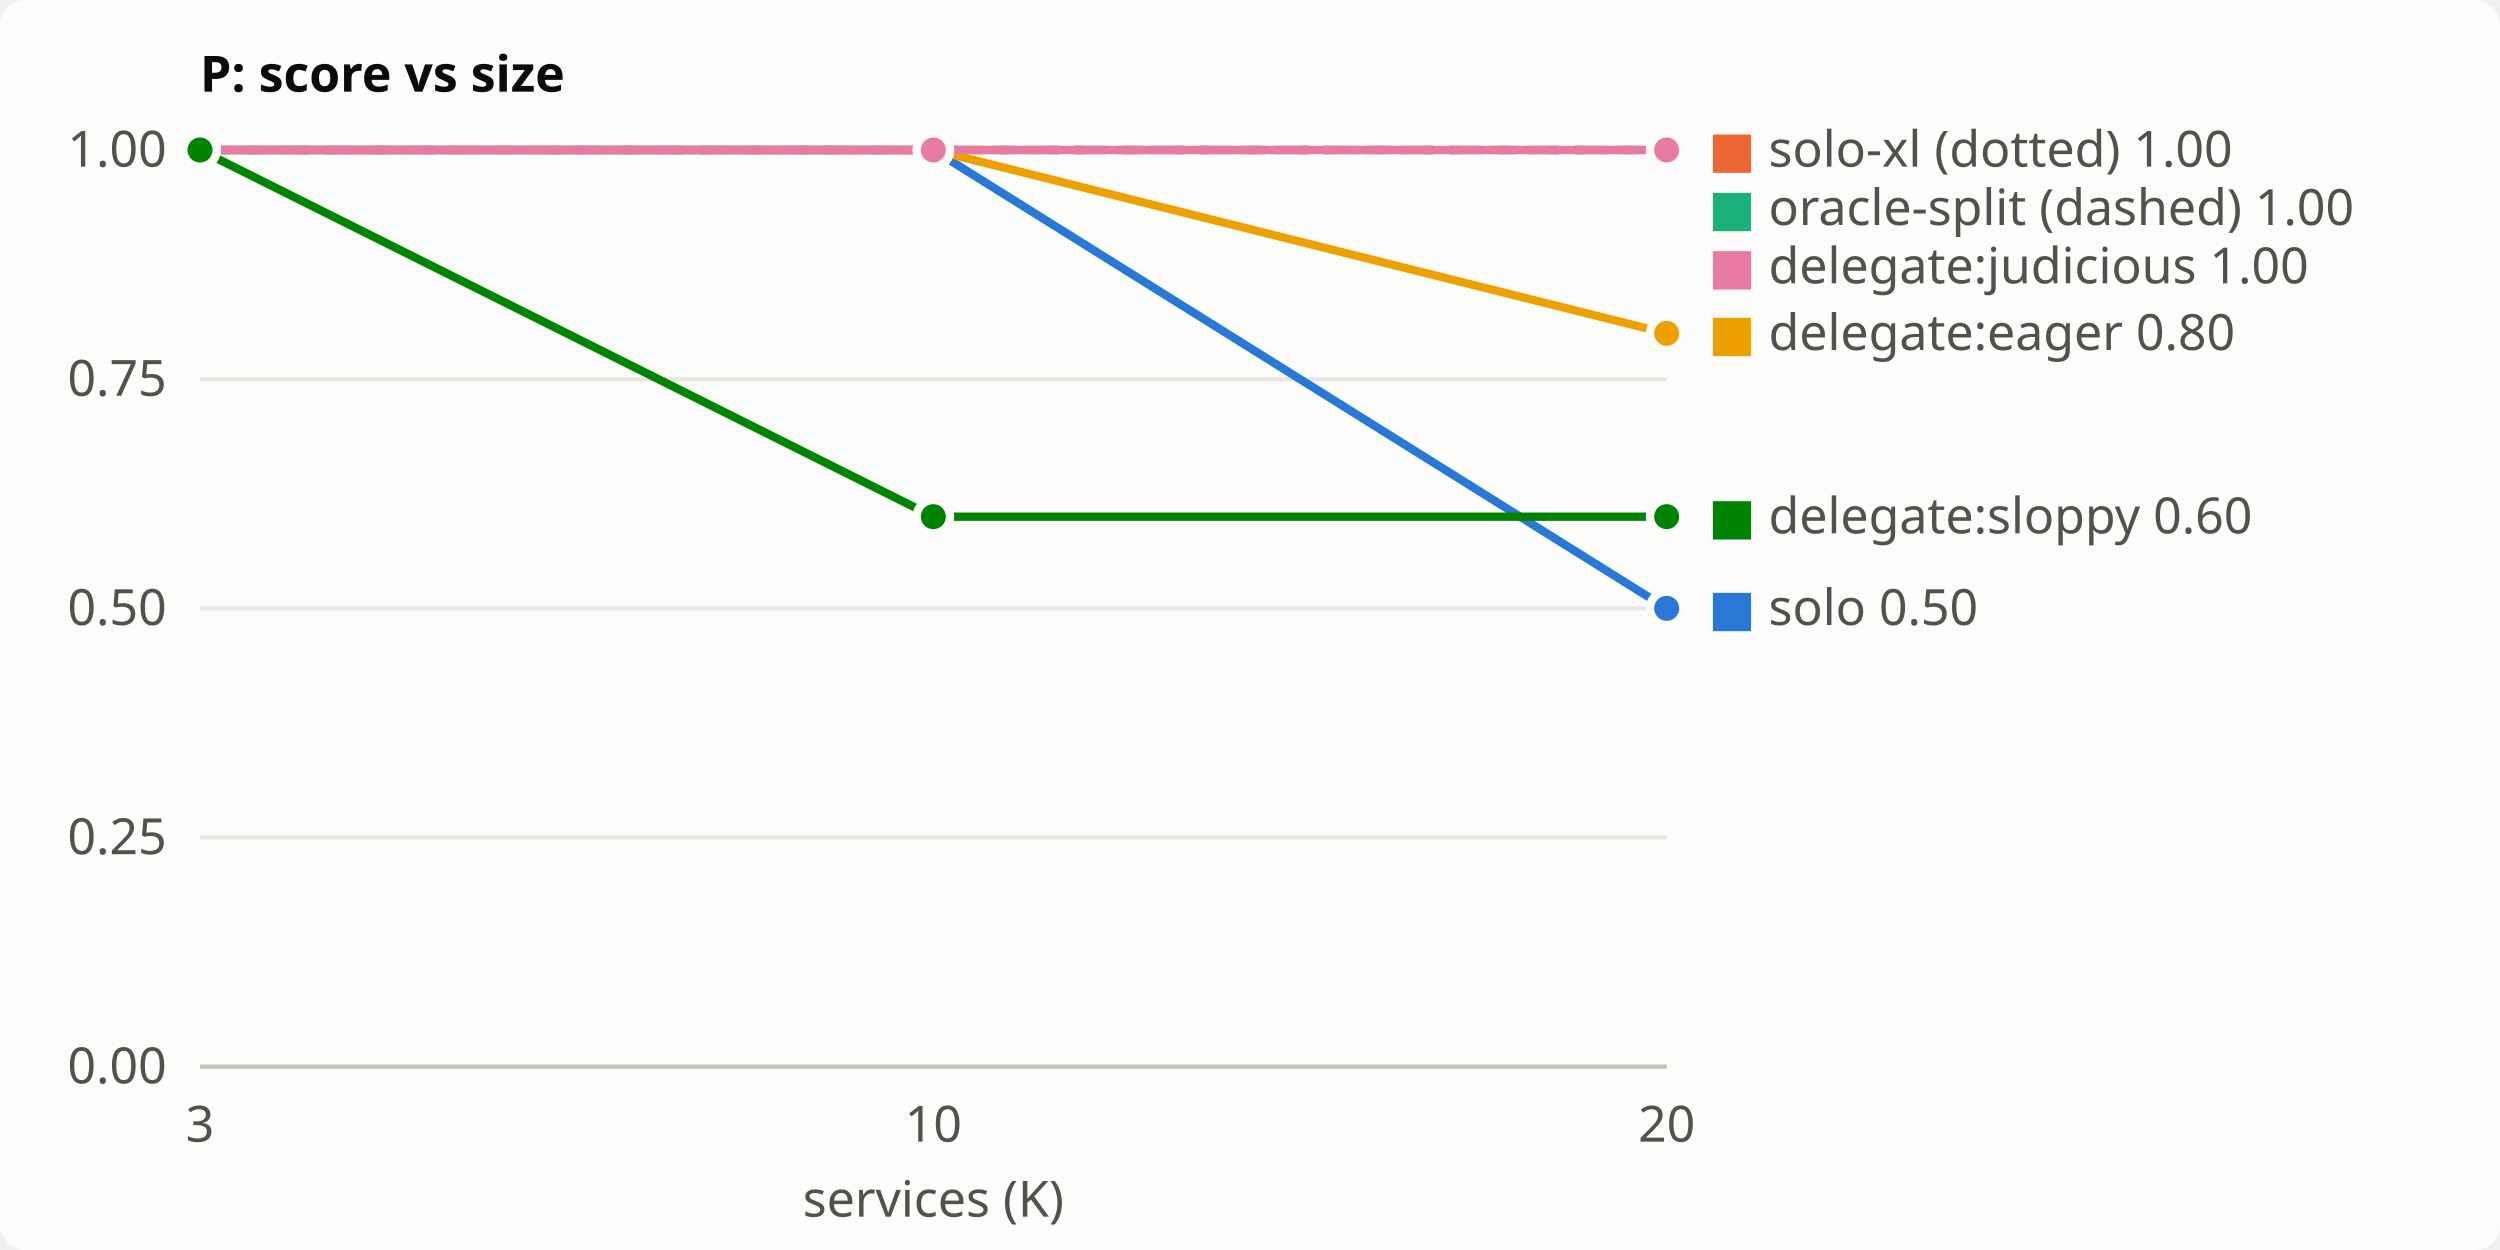
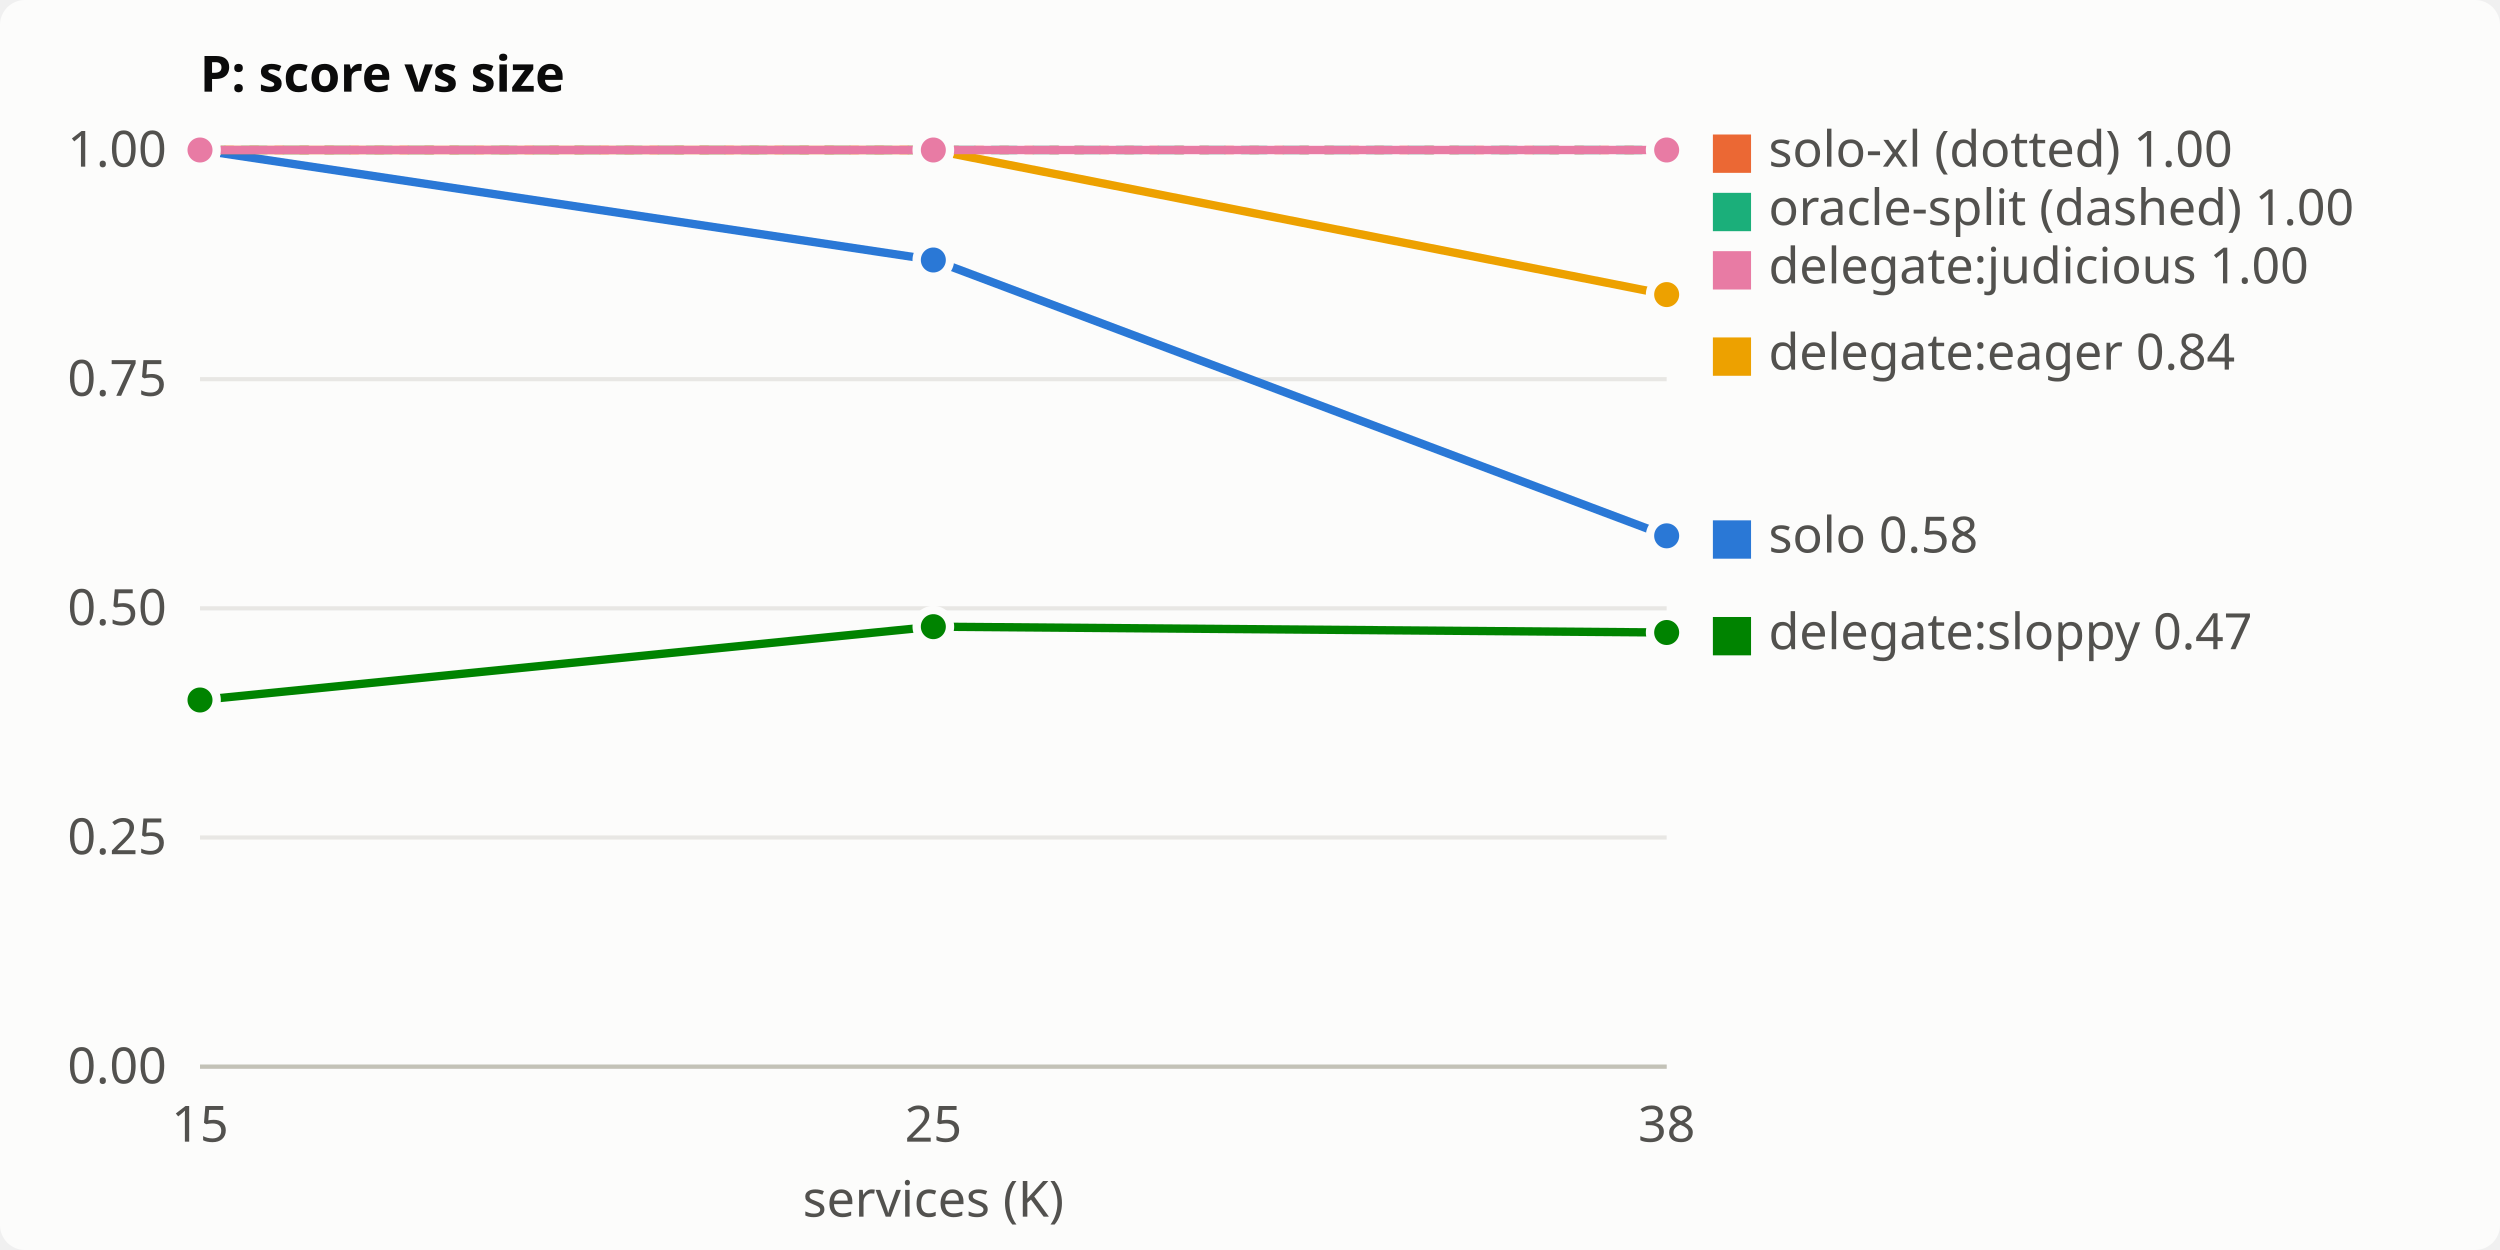
<svg xmlns="http://www.w3.org/2000/svg" viewBox="0 0 600 300" width="600" height="300" role="img" aria-label="P: score vs size">
  <style>text{font:12px system-ui,sans-serif;fill:#52514e}.t{font-weight:600;fill:#0b0b0b}.g{stroke:#e8e7e4;stroke-width:1}.a{stroke:#c3c2b7;stroke-width:1}rect.bg{fill:#fcfcfb}circle{stroke:#fcfcfb !important;stroke-width:2}.s0{stroke:#2a78d6;fill:#2a78d6}.s1{stroke:#eb6834;fill:#eb6834}.s2{stroke:#1baf7a;fill:#1baf7a}.s3{stroke:#eda100;fill:#eda100}.s4{stroke:#e87ba4;fill:#e87ba4}.s5{stroke:#008300;fill:#008300}@media (prefers-color-scheme: dark){text{fill:#c3c2b7}.t{fill:#ffffff}.g{stroke:#2f2f2d}.a{stroke:#52514e}rect.bg{fill:#1a1a19}circle{stroke:#1a1a19 !important}.s0{stroke:#3987e5;fill:#3987e5}.s1{stroke:#d95926;fill:#d95926}.s2{stroke:#199e70;fill:#199e70}.s3{stroke:#c98500;fill:#c98500}.s4{stroke:#d55181;fill:#d55181}.s5{stroke:#008300;fill:#008300}}</style>
  <rect class="bg" width="600" height="300" rx="6" />
  <text class="t" x="48" y="22">P: score vs size</text>
  <line class="g" x1="48" x2="400" y1="256.0" y2="256.0" />
  <text x="40" y="260.0" text-anchor="end">0.00</text>
  <line class="g" x1="48" x2="400" y1="201.0" y2="201.0" />
  <text x="40" y="205.0" text-anchor="end">0.25</text>
  <line class="g" x1="48" x2="400" y1="146.0" y2="146.0" />
  <text x="40" y="150.0" text-anchor="end">0.50</text>
  <line class="g" x1="48" x2="400" y1="91.0" y2="91.0" />
  <text x="40" y="95.0" text-anchor="end">0.75</text>
  <line class="g" x1="48" x2="400" y1="36.0" y2="36.0" />
  <text x="40" y="40.0" text-anchor="end">1.00</text>
-   <text x="48.0" y="274" text-anchor="middle">3</text>
-   <text x="224.0" y="274" text-anchor="middle">10</text>
-   <text x="400.0" y="274" text-anchor="middle">20</text>
+   <text x="48.0" y="274" text-anchor="middle">15</text>
+   <text x="224.0" y="274" text-anchor="middle">25</text>
+   <text x="400.0" y="274" text-anchor="middle">38</text>
  <text x="224.0" y="292" text-anchor="middle">services (K)</text>
  <line class="a" x1="48" x2="400" y1="256" y2="256" />
  <path class="s1" d="M48.0,36.0 L224.0,36.0 L400.0,36.0" fill="none" stroke-width="2" stroke-dasharray="2 4" stroke-linejoin="round" stroke-linecap="round" style="fill:none" />
  <circle class="s1" cx="48.0" cy="36.0" r="4" />
  <circle class="s1" cx="224.0" cy="36.0" r="4" />
  <circle class="s1" cx="400.0" cy="36.0" r="4" />
  <path class="s2" d="M48.0,36.0 L224.0,36.0 L400.0,36.0" fill="none" stroke-width="2" stroke-dasharray="6 4" stroke-linejoin="round" stroke-linecap="round" style="fill:none" />
  <circle class="s2" cx="48.0" cy="36.0" r="4" />
  <circle class="s2" cx="224.0" cy="36.0" r="4" />
  <circle class="s2" cx="400.0" cy="36.0" r="4" />
-   <path class="s0" d="M48.0,36.0 L224.0,36.0 L400.0,146.0" fill="none" stroke-width="2" stroke-linejoin="round" stroke-linecap="round" style="fill:none" />
+   <path class="s0" d="M48.0,36.0 L224.0,62.4 L400.0,128.6" fill="none" stroke-width="2" stroke-linejoin="round" stroke-linecap="round" style="fill:none" />
  <circle class="s0" cx="48.0" cy="36.0" r="4" />
-   <circle class="s0" cx="224.0" cy="36.0" r="4" />
-   <circle class="s0" cx="400.0" cy="146.0" r="4" />
-   <path class="s3" d="M48.0,36.0 L224.0,36.0 L400.0,80.0" fill="none" stroke-width="2" stroke-linejoin="round" stroke-linecap="round" style="fill:none" />
+   <circle class="s0" cx="224.0" cy="62.4" r="4" />
+   <circle class="s0" cx="400.0" cy="128.6" r="4" />
+   <path class="s3" d="M48.0,36.0 L224.0,36.0 L400.0,70.7" fill="none" stroke-width="2" stroke-linejoin="round" stroke-linecap="round" style="fill:none" />
  <circle class="s3" cx="48.0" cy="36.0" r="4" />
  <circle class="s3" cx="224.0" cy="36.0" r="4" />
-   <circle class="s3" cx="400.0" cy="80.0" r="4" />
+   <circle class="s3" cx="400.0" cy="70.7" r="4" />
  <path class="s4" d="M48.0,36.0 L224.0,36.0 L400.0,36.0" fill="none" stroke-width="2" stroke-linejoin="round" stroke-linecap="round" style="fill:none" />
  <circle class="s4" cx="48.0" cy="36.0" r="4" />
  <circle class="s4" cx="224.0" cy="36.0" r="4" />
  <circle class="s4" cx="400.0" cy="36.0" r="4" />
-   <path class="s5" d="M48.0,36.0 L224.0,124.0 L400.0,124.0" fill="none" stroke-width="2" stroke-linejoin="round" stroke-linecap="round" style="fill:none" />
-   <circle class="s5" cx="48.0" cy="36.0" r="4" />
-   <circle class="s5" cx="224.0" cy="124.0" r="4" />
-   <circle class="s5" cx="400.0" cy="124.0" r="4" />
+   <path class="s5" d="M48.0,168.0 L224.0,150.4 L400.0,151.8" fill="none" stroke-width="2" stroke-linejoin="round" stroke-linecap="round" style="fill:none" />
+   <circle class="s5" cx="48.0" cy="168.0" r="4" />
+   <circle class="s5" cx="224.0" cy="150.4" r="4" />
+   <circle class="s5" cx="400.0" cy="151.8" r="4" />
  <text x="410" y="40.0">
    <tspan class="s1" style="stroke:none">■</tspan> solo-xl (dotted) 1.00</text>
  <text x="410" y="54.0">
    <tspan class="s2" style="stroke:none">■</tspan> oracle-split (dashed) 1.00</text>
  <text x="410" y="68.0">
    <tspan class="s4" style="stroke:none">■</tspan> delegate:judicious 1.00</text>
-   <text x="410" y="84.0">
-     <tspan class="s3" style="stroke:none">■</tspan> delegate:eager 0.80</text>
-   <text x="410" y="128.0">
-     <tspan class="s5" style="stroke:none">■</tspan> delegate:sloppy 0.60</text>
-   <text x="410" y="150.0">
-     <tspan class="s0" style="stroke:none">■</tspan> solo 0.50</text>
+   <text x="410" y="88.7">
+     <tspan class="s3" style="stroke:none">■</tspan> delegate:eager 0.84</text>
+   <text x="410" y="132.6">
+     <tspan class="s0" style="stroke:none">■</tspan> solo 0.58</text>
+   <text x="410" y="155.8">
+     <tspan class="s5" style="stroke:none">■</tspan> delegate:sloppy 0.47</text>
</svg>
